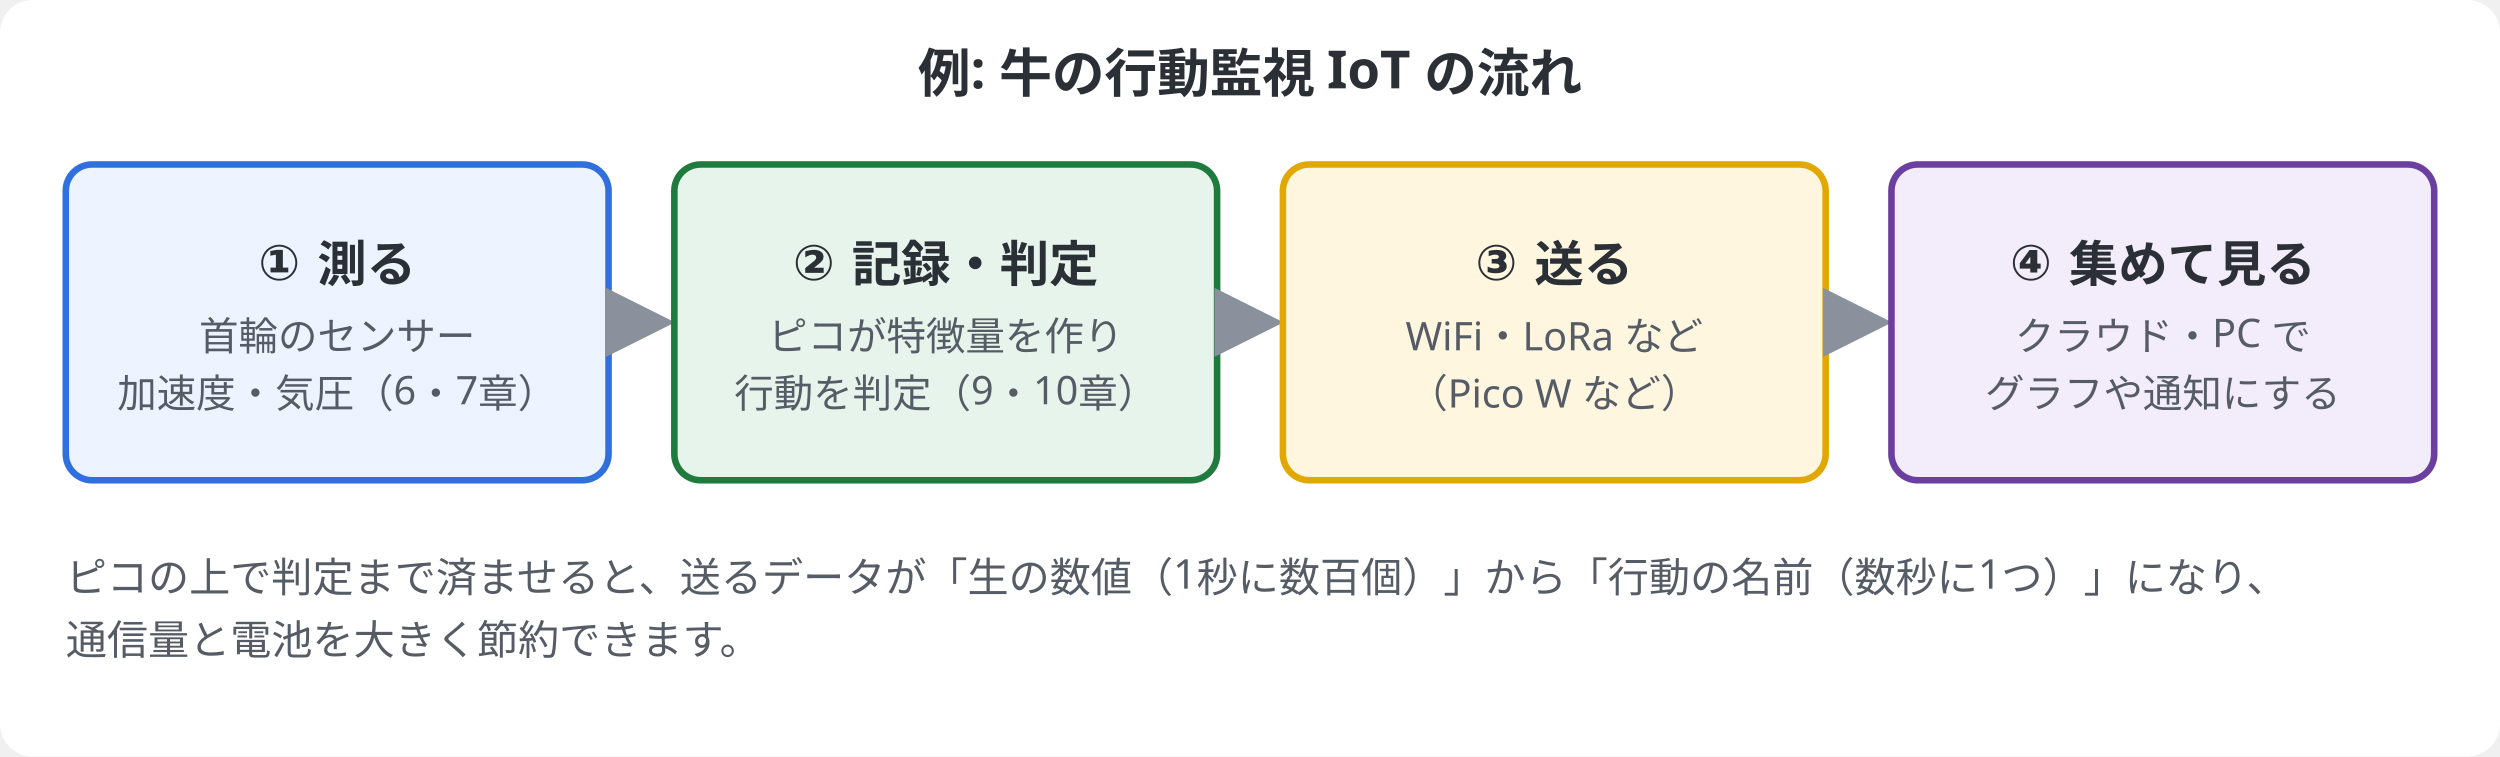
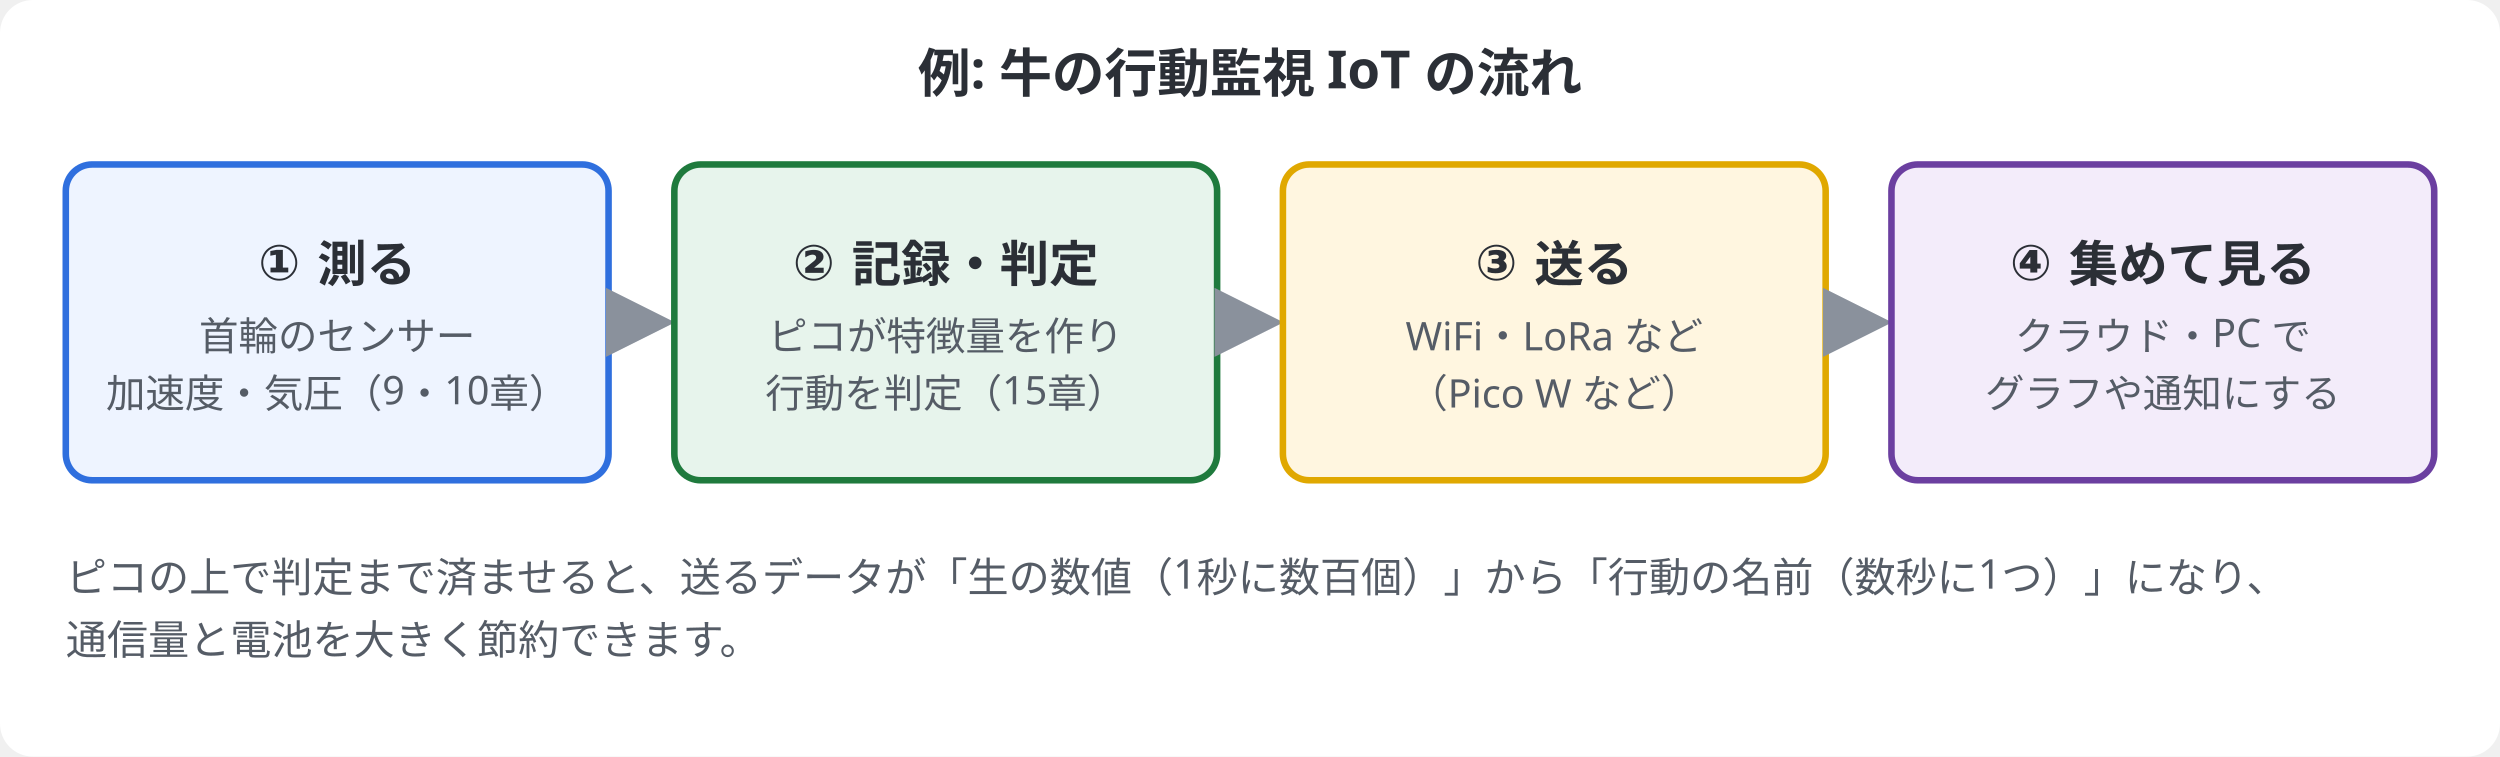
<svg xmlns="http://www.w3.org/2000/svg" viewBox="0 0 760 230" font-family="system-ui, 'Noto Sans JP', sans-serif" font-size="13">
  <defs>
    <marker id="ah-8a919c" viewBox="0 0 10 10" refX="8" refY="5" markerWidth="7" markerHeight="7" orient="auto-start-reverse">
      <path d="M0 0 L10 5 L0 10 z" fill="#8a919c" />
    </marker>
  </defs>
  <rect width="760" height="230" rx="10" fill="#ffffff" />
  <text x="380" y="28" font-size="16" text-anchor="middle" font-weight="700" fill="#2b2f36">例: 牛の行動監視 IoT の流れ</text>
  <rect x="20" y="50" width="165" height="96" rx="8" fill="#eef4ff" stroke="#2f6fde" stroke-width="2" />
  <text x="102.5" y="85.1" font-size="15" text-anchor="middle" font-weight="700" fill="#2b2f36">① 測る</text>
  <text x="102.5" y="106.5" font-size="12" text-anchor="middle" font-weight="400" fill="#555c66">首輪のセンサー</text>
-   <text x="102.5" y="123.9" font-size="12" text-anchor="middle" font-weight="400" fill="#555c66">加速度・気圧（6・7章）</text>
+   <text x="102.5" y="123.9" font-size="12" text-anchor="middle" font-weight="400" fill="#555c66">加速度・気圧（9・10章）</text>
  <line x1="187" y1="98" x2="201" y2="98" stroke="#8a919c" stroke-width="3" stroke-linecap="round" marker-end="url(#ah-8a919c)" />
  <rect x="205" y="50" width="165" height="96" rx="8" fill="#e7f4ec" stroke="#1f7a3d" stroke-width="2" />
  <text x="287.5" y="85.1" font-size="15" text-anchor="middle" font-weight="700" fill="#2b2f36">② 記録・判定</text>
  <text x="287.5" y="106.5" font-size="12" text-anchor="middle" font-weight="400" fill="#555c66">ピコが特徴量を作り</text>
-   <text x="287.5" y="123.9" font-size="12" text-anchor="middle" font-weight="400" fill="#555c66">行動を判定（9・10章）</text>
+   <text x="287.5" y="123.9" font-size="12" text-anchor="middle" font-weight="400" fill="#555c66">行動を判定（15章）</text>
  <line x1="372" y1="98" x2="386" y2="98" stroke="#8a919c" stroke-width="3" stroke-linecap="round" marker-end="url(#ah-8a919c)" />
  <rect x="390" y="50" width="165" height="96" rx="8" fill="#fff6e0" stroke="#e0a800" stroke-width="2" />
  <text x="472.5" y="85.1" font-size="15" text-anchor="middle" font-weight="700" fill="#2b2f36">③ 送る</text>
  <text x="472.5" y="106.5" font-size="12" text-anchor="middle" font-weight="400" fill="#555c66">WiFi・LoRa など</text>
  <text x="472.5" y="123.9" font-size="12" text-anchor="middle" font-weight="400" fill="#555c66">（Pico W など）</text>
  <line x1="557" y1="98" x2="571" y2="98" stroke="#8a919c" stroke-width="3" stroke-linecap="round" marker-end="url(#ah-8a919c)" />
  <rect x="575" y="50" width="165" height="96" rx="8" fill="#f3ecfa" stroke="#6b3fa0" stroke-width="2" />
  <text x="657.5" y="85.1" font-size="15" text-anchor="middle" font-weight="700" fill="#2b2f36">④ 集めて見る</text>
  <text x="657.5" y="106.5" font-size="12" text-anchor="middle" font-weight="400" fill="#555c66">クラウド・PC で</text>
  <text x="657.5" y="123.9" font-size="12" text-anchor="middle" font-weight="400" fill="#555c66">グラフや通知にする</text>
  <text x="20" y="180" font-size="12.5" text-anchor="start" font-weight="400" fill="#555c66">ピコの上で判定まで済ませると、送るデータが「生の数値（1秒に数百個）」から「行動の名前（数秒に1つ）」になり、</text>
  <text x="20" y="199" font-size="12.5" text-anchor="start" font-weight="400" fill="#555c66">通信量と電池を大きく節約できます。</text>
</svg>
